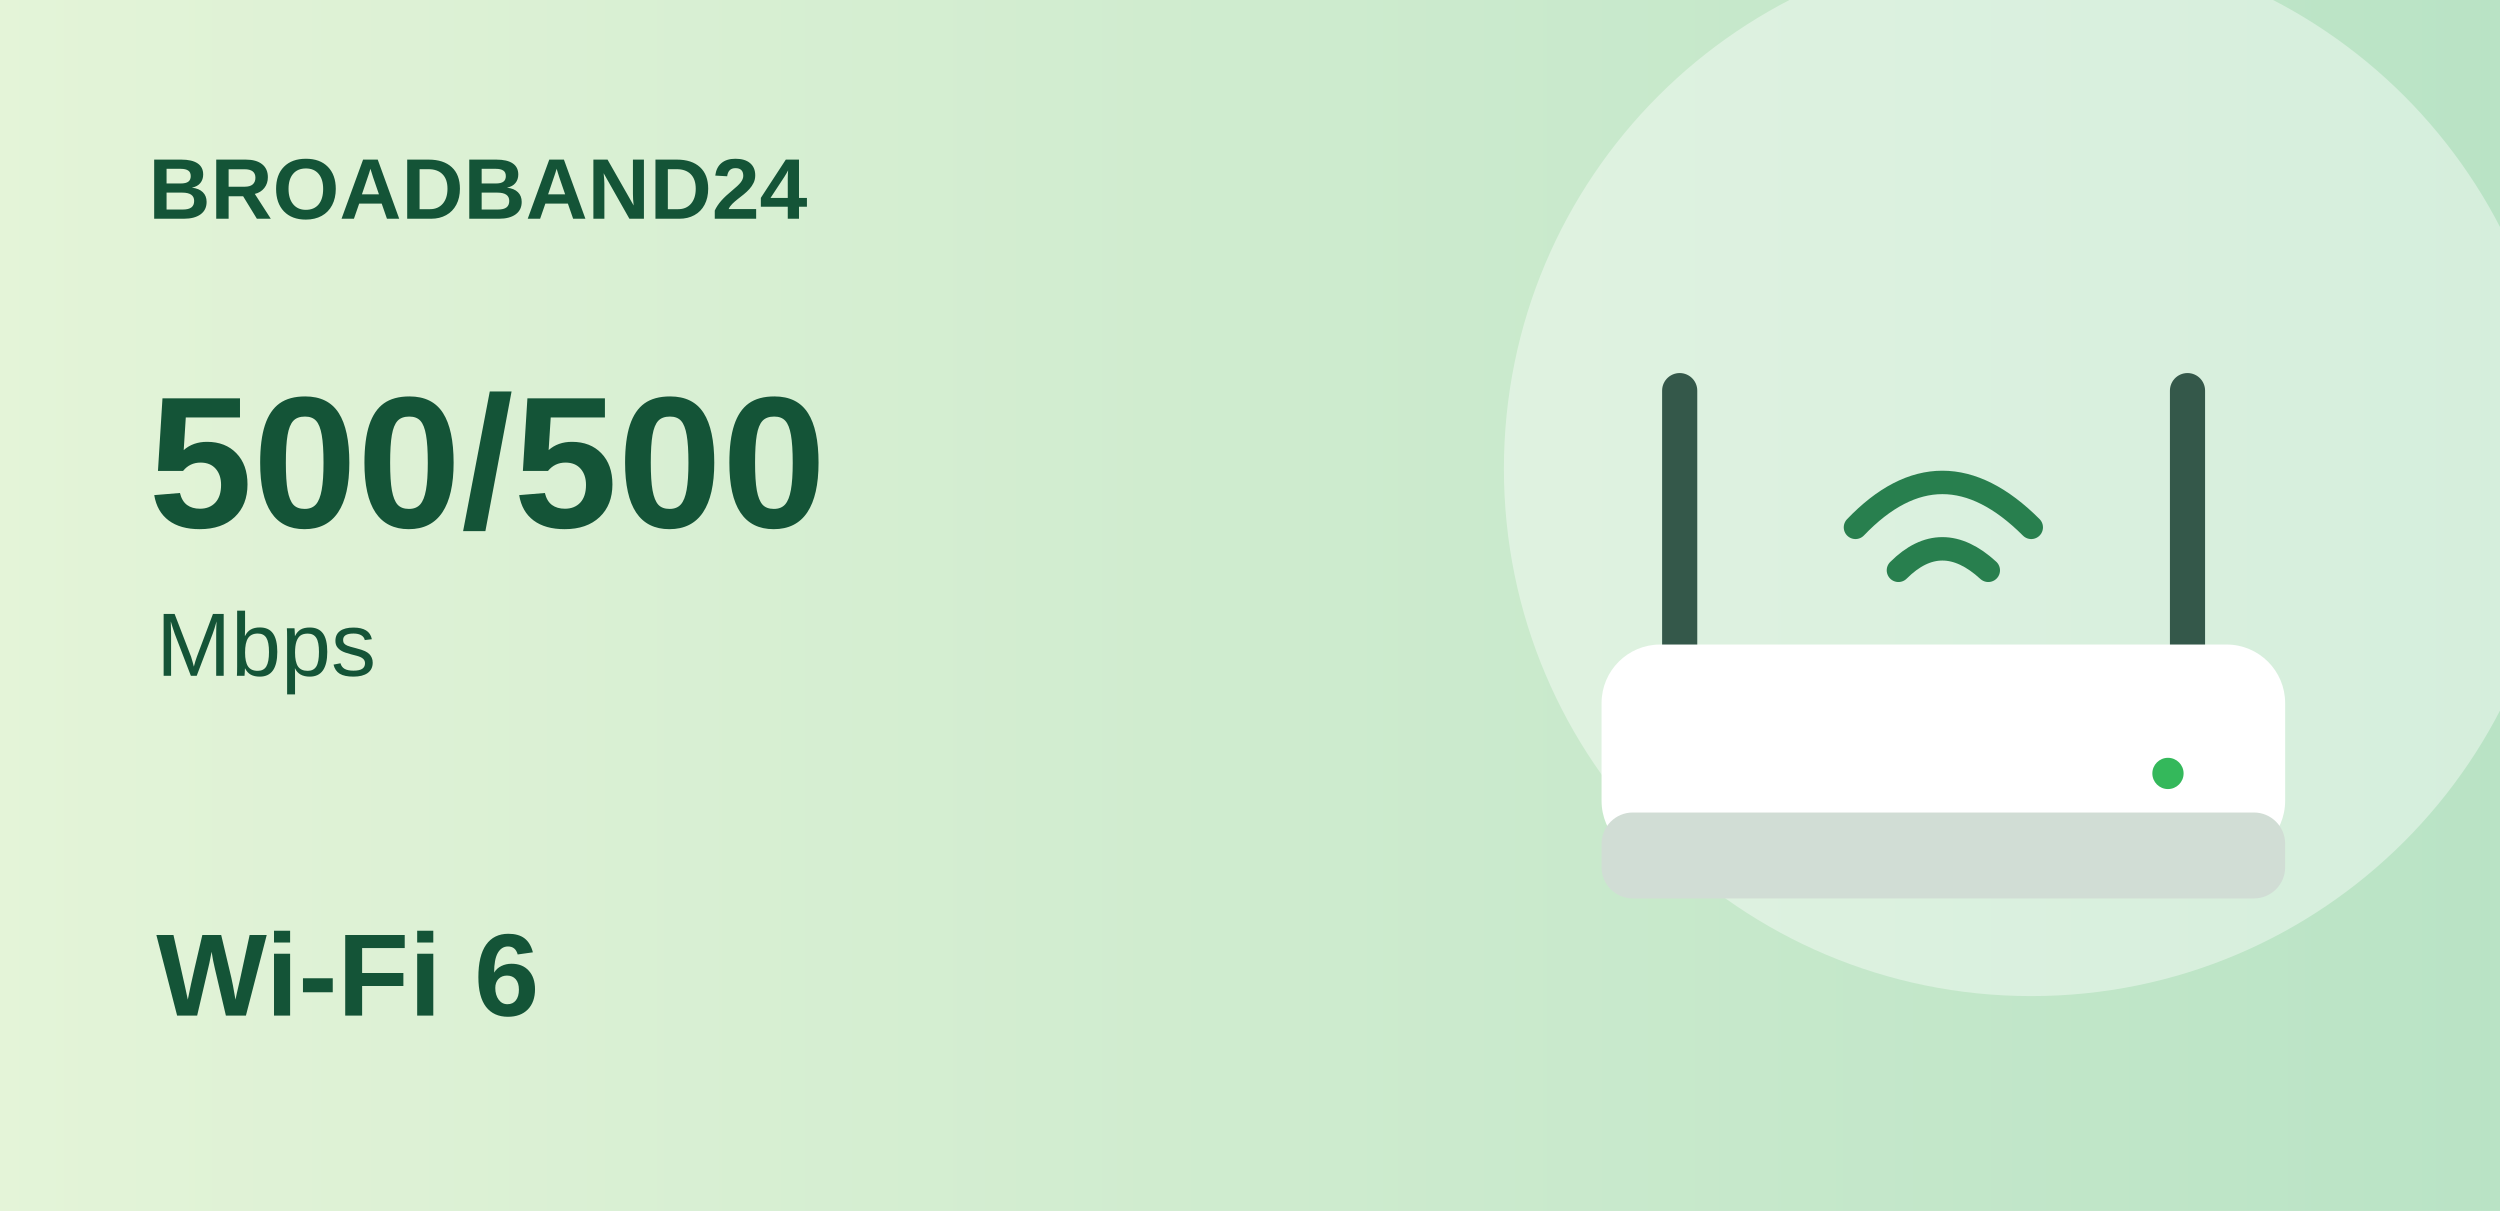
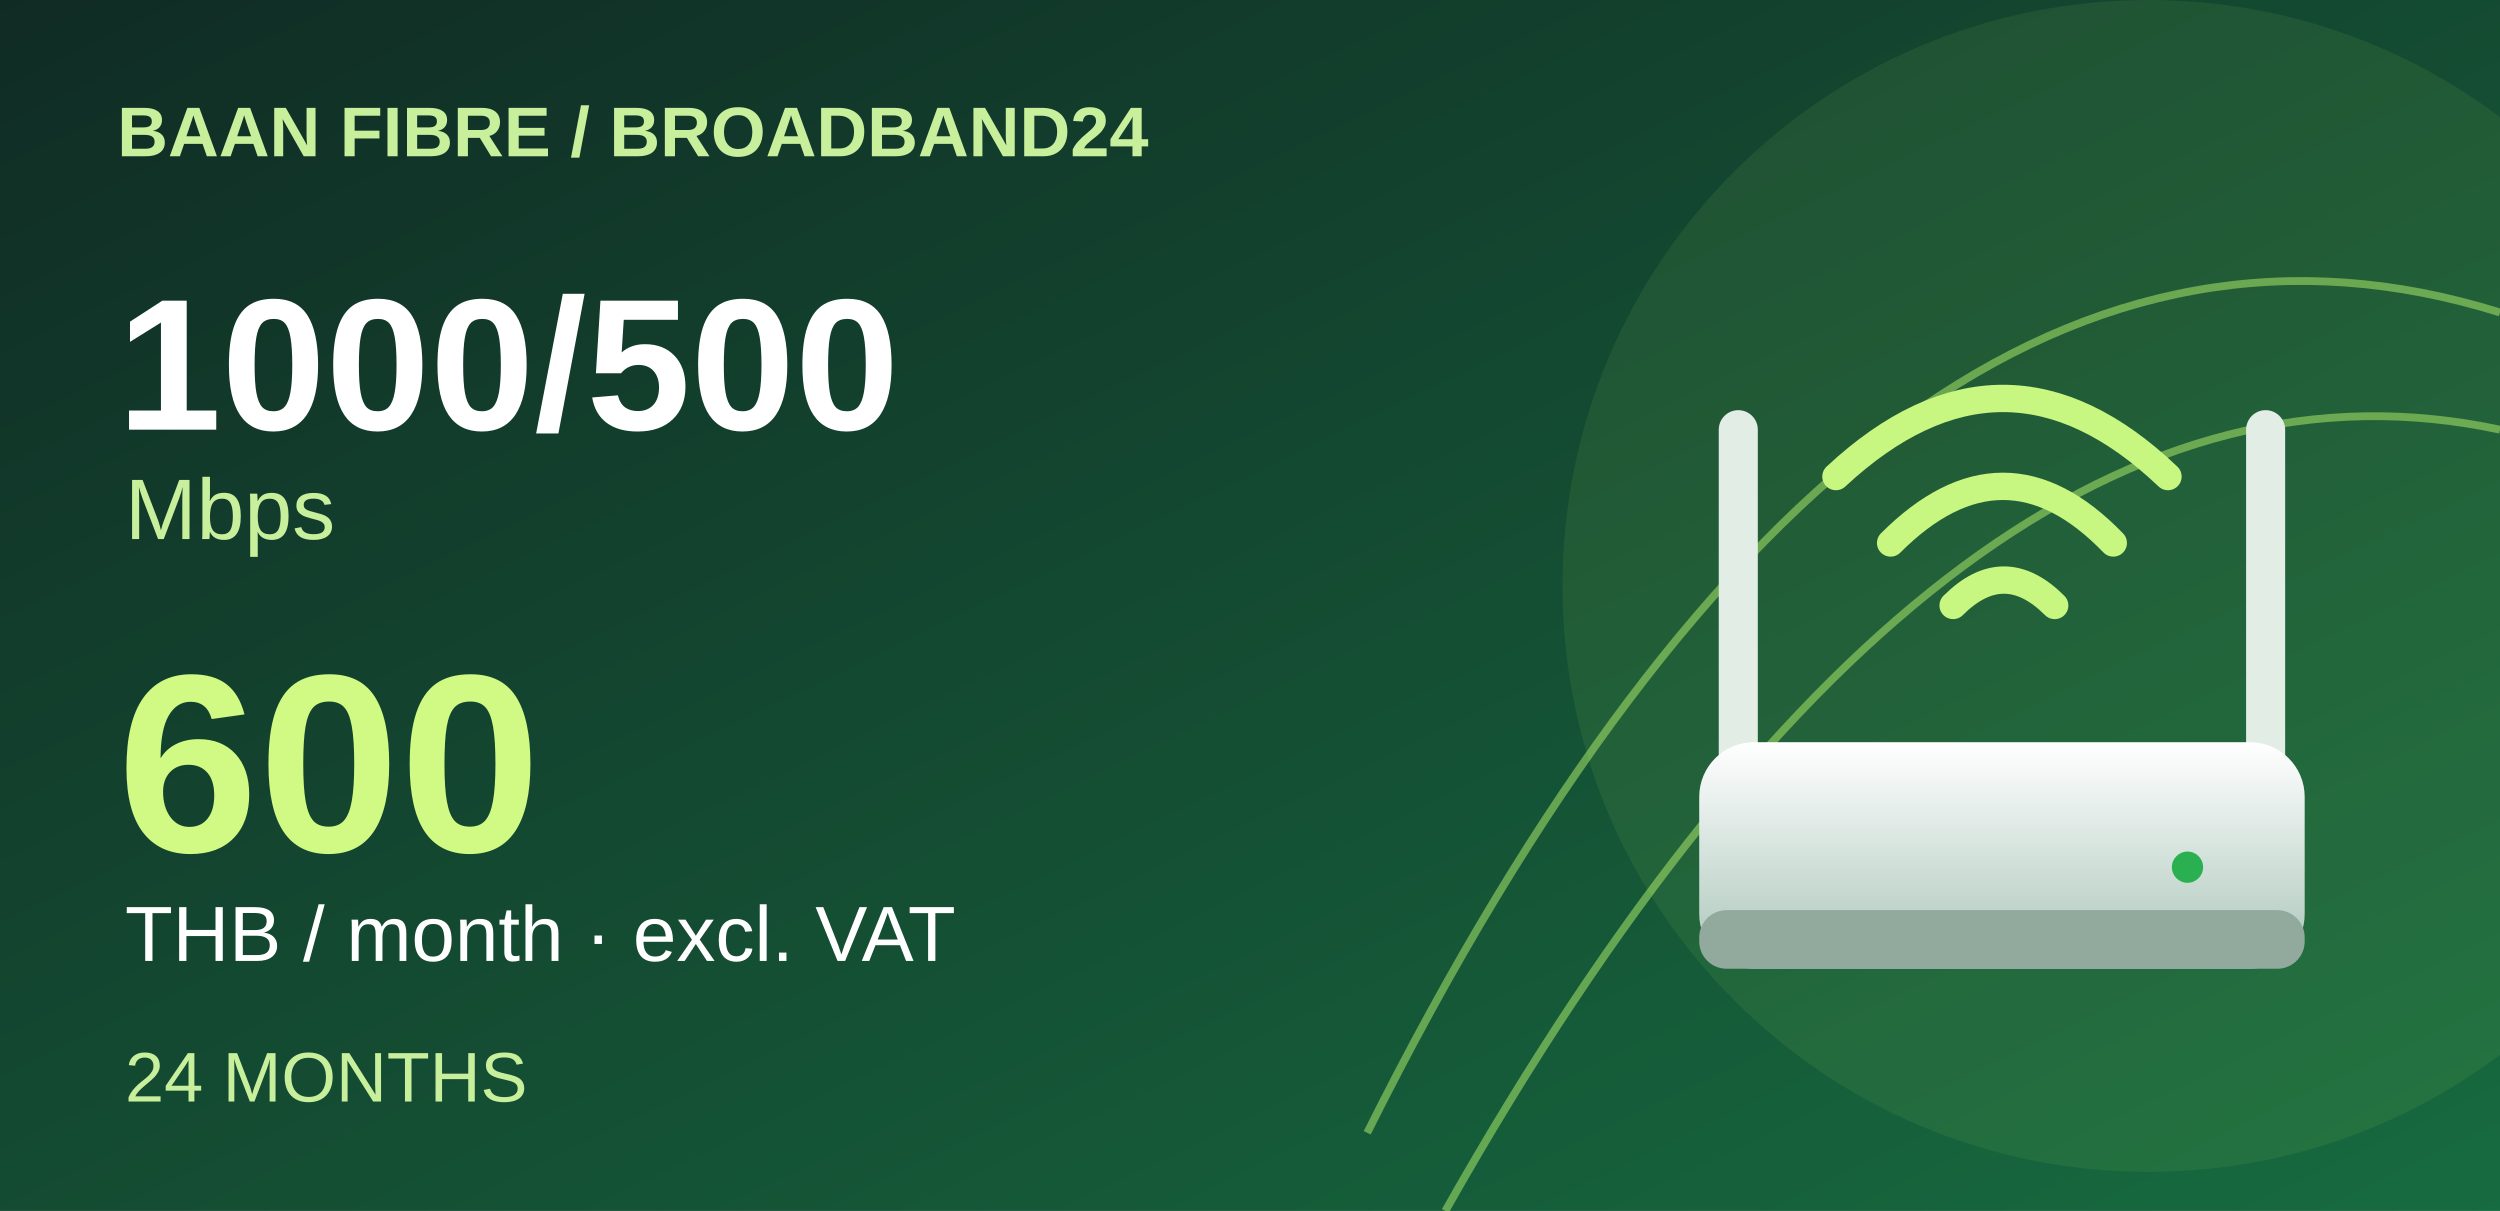
<svg xmlns="http://www.w3.org/2000/svg" viewBox="0 0 640 310">
  <defs>
-     <linearGradient id="g">
-       <stop stop-color="#e4f4d8" />
-       <stop offset="1" stop-color="#b9e3c5" />
+     <linearGradient id="bg" x2="1" y2="1">
+       <stop stop-color="#102b24" />
+       <stop offset="1" stop-color="#176b40" />
+     </linearGradient>
+     <linearGradient id="r" x2="0" y2="1">
+       <stop stop-color="#fff" />
+       <stop offset="1" stop-color="#a9c5b9" />
    </linearGradient>
  </defs>
-   <rect width="640" height="310" fill="url(#g)" />
-   <circle cx="520" cy="120" r="135" fill="#fff" opacity=".4" />
-   <g transform="translate(410 100)">
-     <path d="M20 70V0M150 70V0" stroke="#34584a" stroke-width="9" stroke-linecap="round" />
-     <rect y="65" width="175" height="55" rx="15" fill="#fff" />
-     <rect y="108" width="175" height="22" rx="8" fill="#d1ddd5" />
-     <circle cx="145" cy="98" r="4" fill="#34b85b" />
-     <path d="M65 35 Q87 12 110 35 M76 46 Q87 35 99 46" fill="none" stroke="#287f4e" stroke-width="6" stroke-linecap="round" />
+   <rect width="640" height="310" fill="url(#bg)" />
+   <circle cx="550" cy="150" r="150" fill="#a6df55" opacity=".09" />
+   <path d="M350 290 Q480 30 640 80 M370 310 Q500 80 640 110" fill="none" stroke="#b5f36b" stroke-width="2" opacity=".5" />
+   <g transform="translate(435 90)">
+     <path d="M10 110V20 M145 110V20" stroke="#e2ede6" stroke-width="10" stroke-linecap="round" />
+     <path d="M35 32 Q78 -8 120 32 M49 49 Q78 20 106 49 M65 65 Q78 52 91 65" stroke="#c7f780" stroke-width="7" fill="none" stroke-linecap="round" />
+     <rect x="0" y="100" width="155" height="58" rx="14" fill="url(#r)" />
+     <rect x="0" y="143" width="155" height="15" rx="7" fill="#91aa9d" />
+     <circle cx="125" cy="132" r="4" fill="#2aaf51" />
  </g>
-   <g font-family="Arial,sans-serif" fill="#145437">
-     <text x="38" y="56" font-size="22" font-weight="bold">BROADBAND24</text>
-     <text x="38" y="135" font-size="48" font-weight="bold">500/500</text>
-     <text x="40" y="173" font-size="23">Mbps</text>
-     <text x="40" y="260" font-size="30" font-weight="bold">Wi-Fi 6</text>
+   <g font-family="Arial,Tahoma,sans-serif">
+     <text x="30" y="40" fill="#c8ef9c" font-size="18" font-weight="bold">BAAN FIBRE / BROADBAND24</text>
+     <text x="30" y="110" fill="white" font-size="48" font-weight="bold">1000/500</text>
+     <text x="32" y="138" fill="#c8ef9c" font-size="22">Mbps</text>
+     <text x="30" y="218" fill="#d0fa83" font-size="65" font-weight="bold">600</text>
+     <text x="32" y="246" fill="white" font-size="20">THB / month · excl. VAT</text>
+     <text x="32" y="282" fill="#c8ef9c" font-size="18">24 MONTHS</text>
  </g>
</svg>
